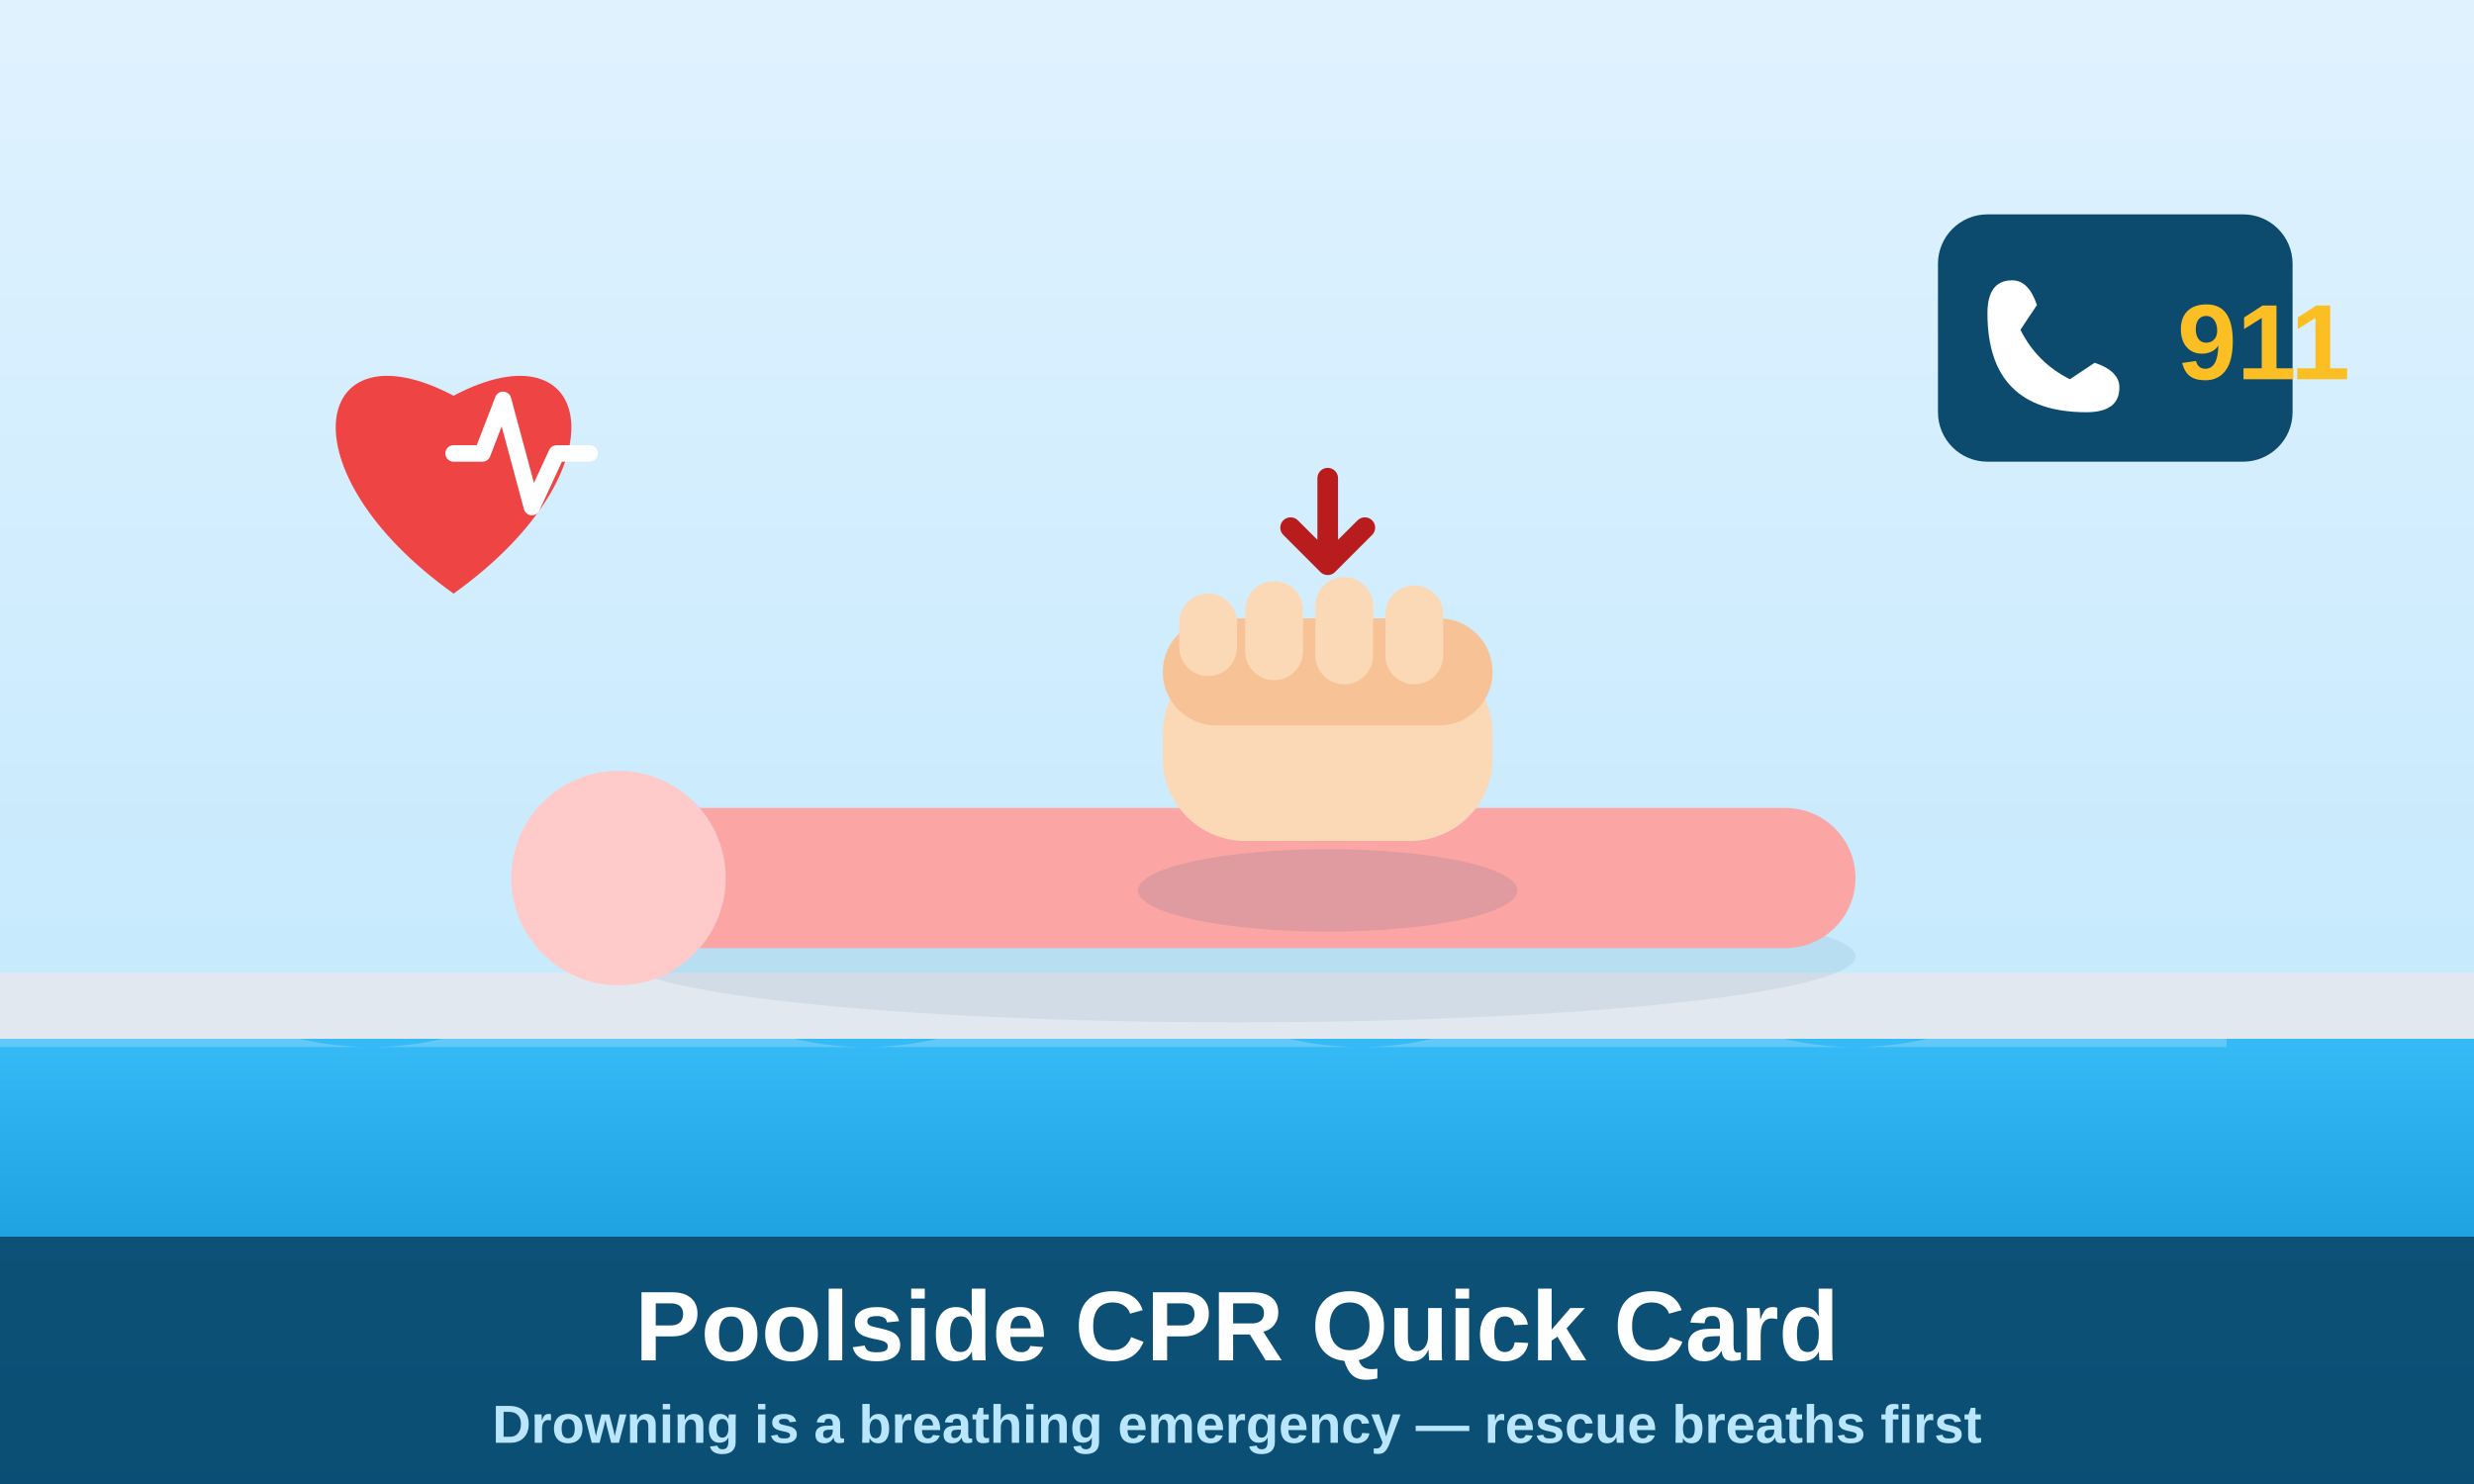
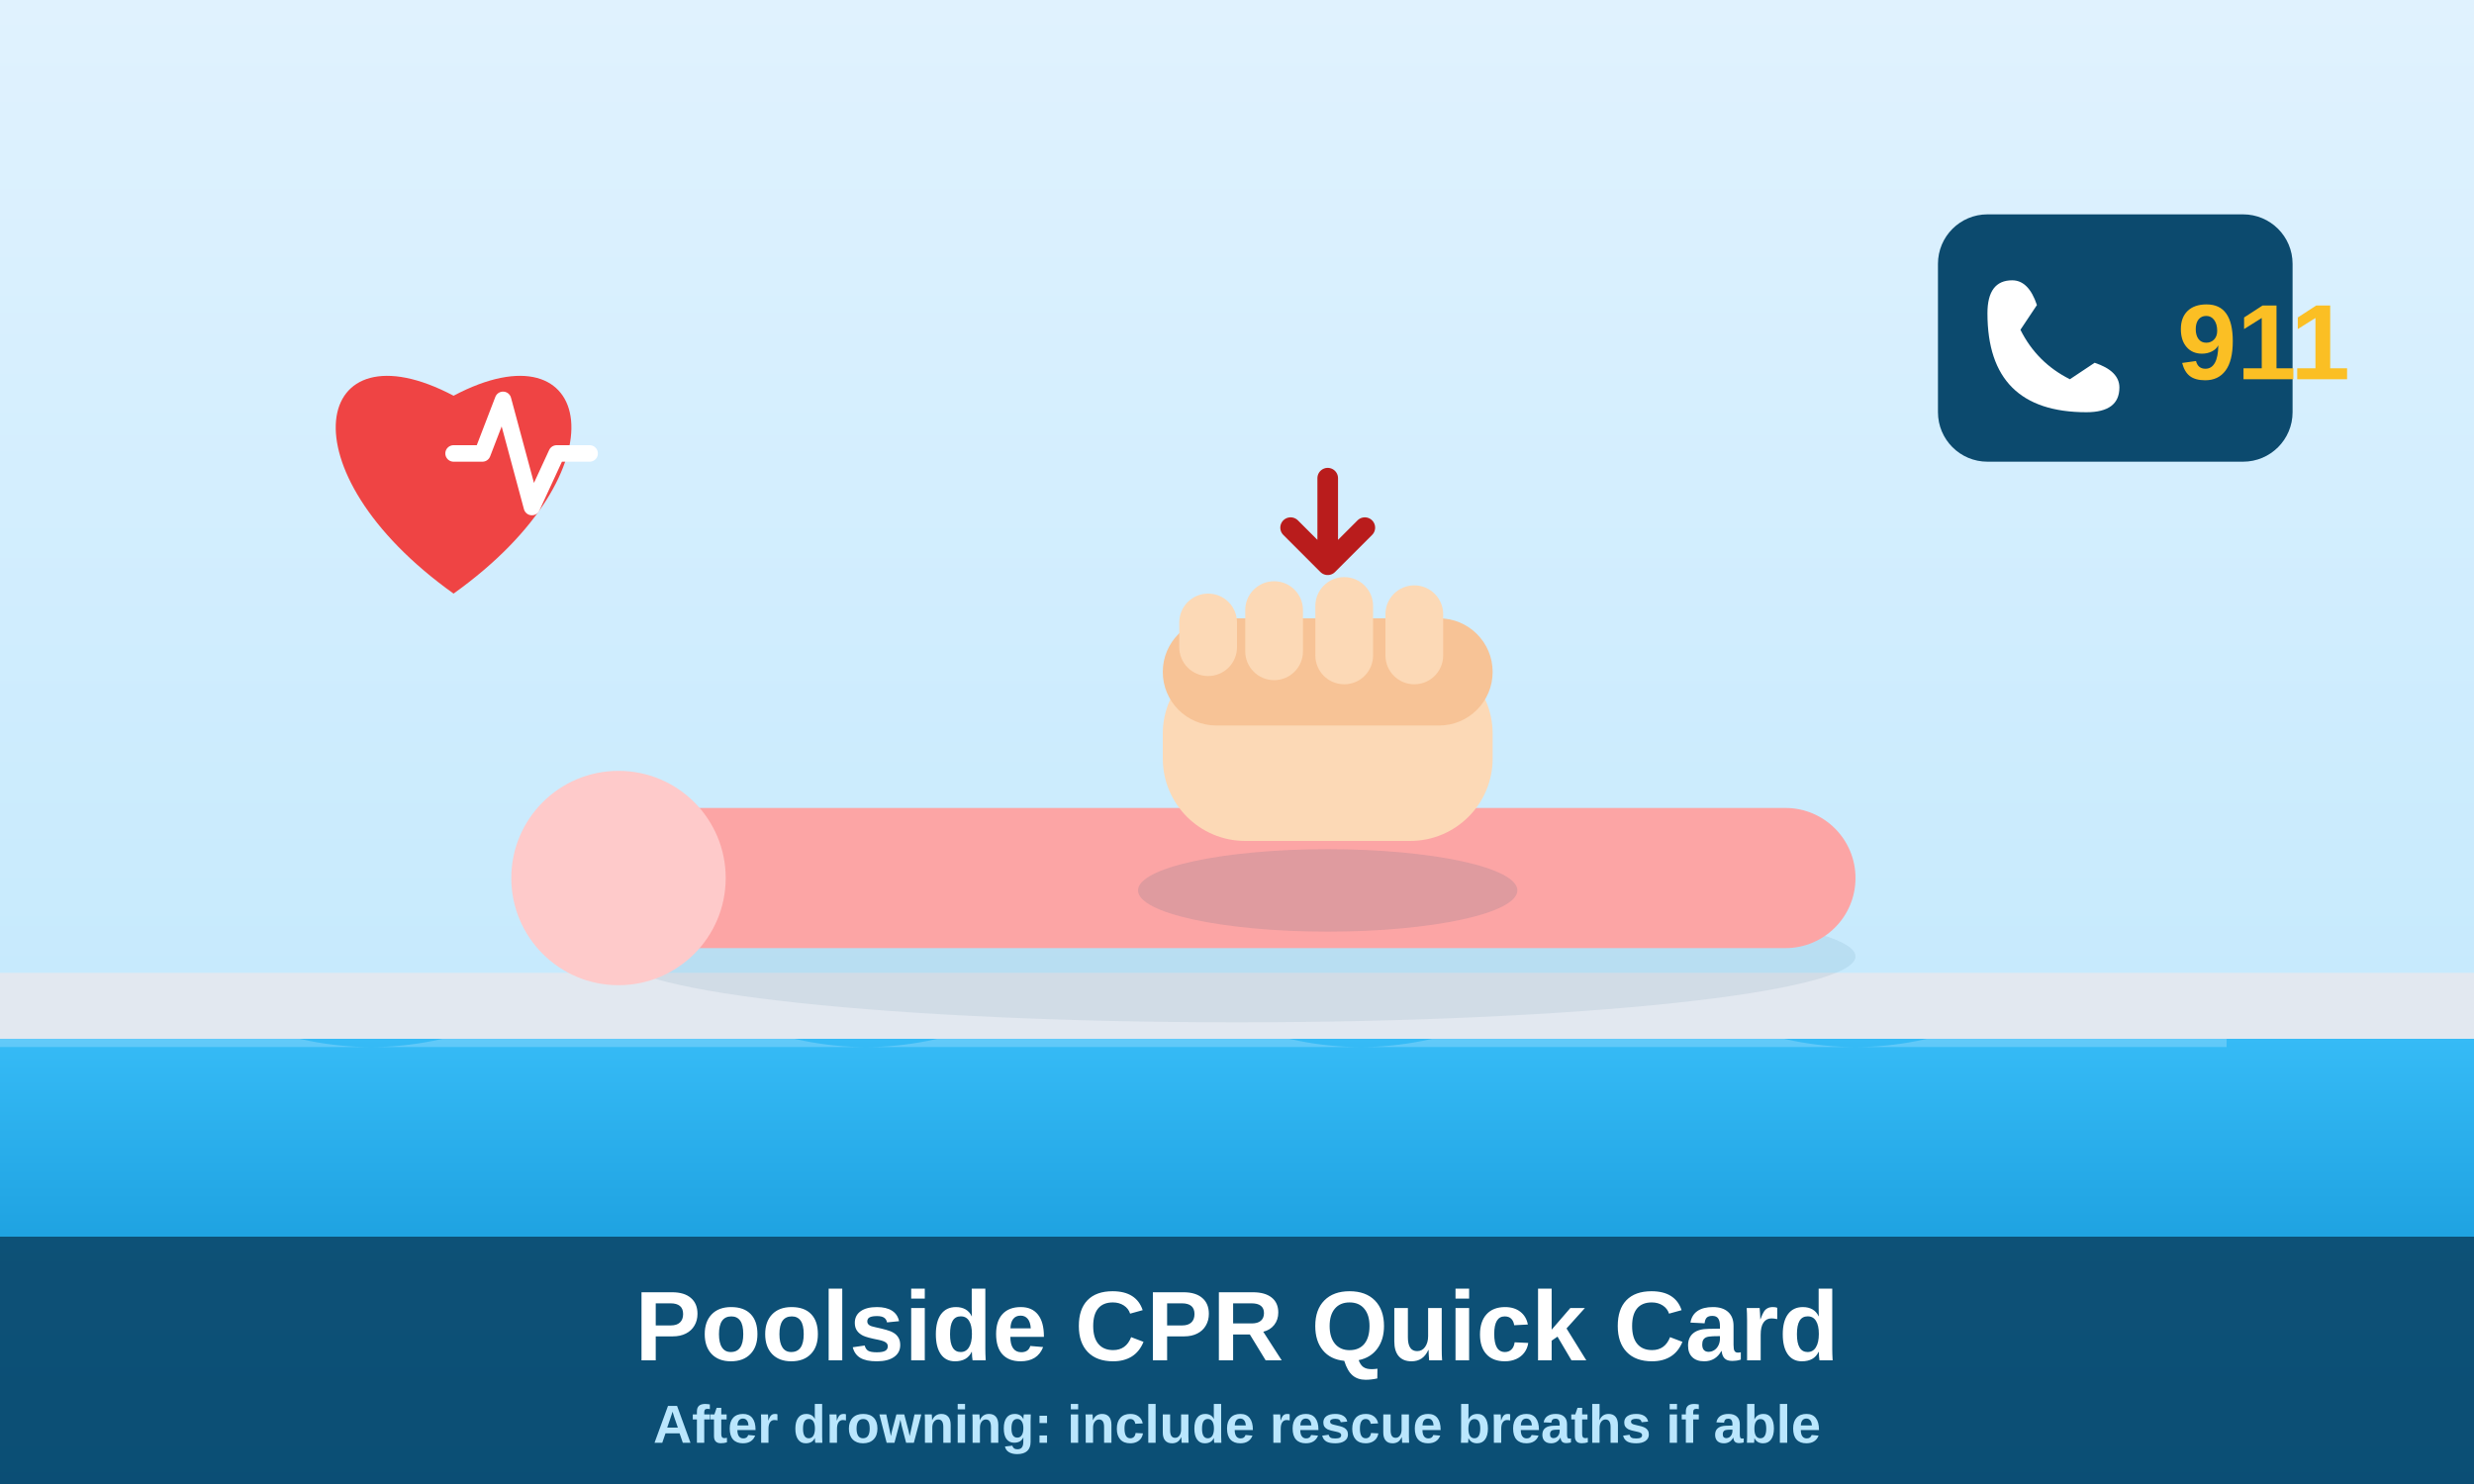
<svg xmlns="http://www.w3.org/2000/svg" viewBox="0 0 600 360" role="img" aria-label="Poolside CPR quick card — hands giving chest compressions with a heart and a 911 call">
  <defs>
    <linearGradient id="sky" x1="0" y1="0" x2="0" y2="1">
      <stop offset="0" stop-color="#e0f2fe" />
      <stop offset="1" stop-color="#bae6fd" />
    </linearGradient>
    <linearGradient id="water" x1="0" y1="0" x2="0" y2="1">
      <stop offset="0" stop-color="#38bdf8" />
      <stop offset="1" stop-color="#0284c7" />
    </linearGradient>
  </defs>
  <rect width="600" height="360" fill="url(#sky)" />
  <rect x="0" y="248" width="600" height="112" fill="url(#water)" />
  <path d="M0 248 q30 -12 60 0 t60 0 t60 0 t60 0 t60 0 t60 0 t60 0 t60 0 t60 0 v6 H0 Z" fill="#7dd3fc" opacity="0.6" />
  <rect x="0" y="236" width="600" height="16" fill="#e2e8f0" />
  <ellipse cx="300" cy="232" rx="150" ry="16" fill="#0c4a6e" opacity="0.08" />
  <rect x="150" y="196" width="300" height="34" rx="17" fill="#fca5a5" />
  <circle cx="150" cy="213" r="26" fill="#fecaca" />
  <g transform="translate(322,150)">
    <ellipse cx="0" cy="66" rx="46" ry="10" fill="#0c4a6e" opacity="0.12" />
    <rect x="-40" y="8" width="80" height="46" rx="20" fill="#fcd9b6" />
    <rect x="-40" y="0" width="80" height="26" rx="13" fill="#f7c396" />
    <rect x="-36" y="-6" width="14" height="20" rx="7" fill="#fcd9b6" />
    <rect x="-20" y="-9" width="14" height="24" rx="7" fill="#fcd9b6" />
    <rect x="-3" y="-10" width="14" height="26" rx="7" fill="#fcd9b6" />
    <rect x="14" y="-8" width="14" height="24" rx="7" fill="#fcd9b6" />
    <path d="M0 -34 v20 M-9 -22 l9 9 l9 -9" fill="none" stroke="#b91c1c" stroke-width="5" stroke-linecap="round" stroke-linejoin="round" />
  </g>
  <g transform="translate(70,70)">
    <path d="M40 74 C-2 44 6 8 40 26 C74 8 82 44 40 74 Z" fill="#ef4444" />
    <path d="M40 40 l7 0 l5 -13 l7 26 l6 -13 l8 0" fill="none" stroke="#fff" stroke-width="4" stroke-linecap="round" stroke-linejoin="round" />
  </g>
  <g transform="translate(470,52)">
    <rect x="0" y="0" width="86" height="60" rx="12" fill="#0c4a6e" />
    <path d="M18 16 q-6 0 -6 8 q0 24 24 24 q8 0 8 -6 q0 -4 -6 -6 l-6 4 q-8 -4 -12 -12 l4 -6 q-2 -6 -6 -6 Z" fill="#fff" />
    <text x="58" y="40" font-family="Arial, sans-serif" font-size="26" font-weight="800" fill="#fbbf24">911</text>
  </g>
  <rect x="0" y="300" width="600" height="60" fill="#0c4a6e" opacity="0.92" />
  <text x="300" y="330" text-anchor="middle" font-family="Arial, sans-serif" font-size="24" font-weight="800" fill="#ffffff">Poolside CPR Quick Card</text>
-   <text x="300" y="350" text-anchor="middle" font-family="Arial, sans-serif" font-size="13" font-weight="600" fill="#bae6fd">Drowning is a breathing emergency — rescue breaths first</text>
+   <text x="300" y="350" text-anchor="middle" font-family="Arial, sans-serif" font-size="13" font-weight="600" fill="#bae6fd">After drowning: include rescue breaths if able</text>
</svg>
